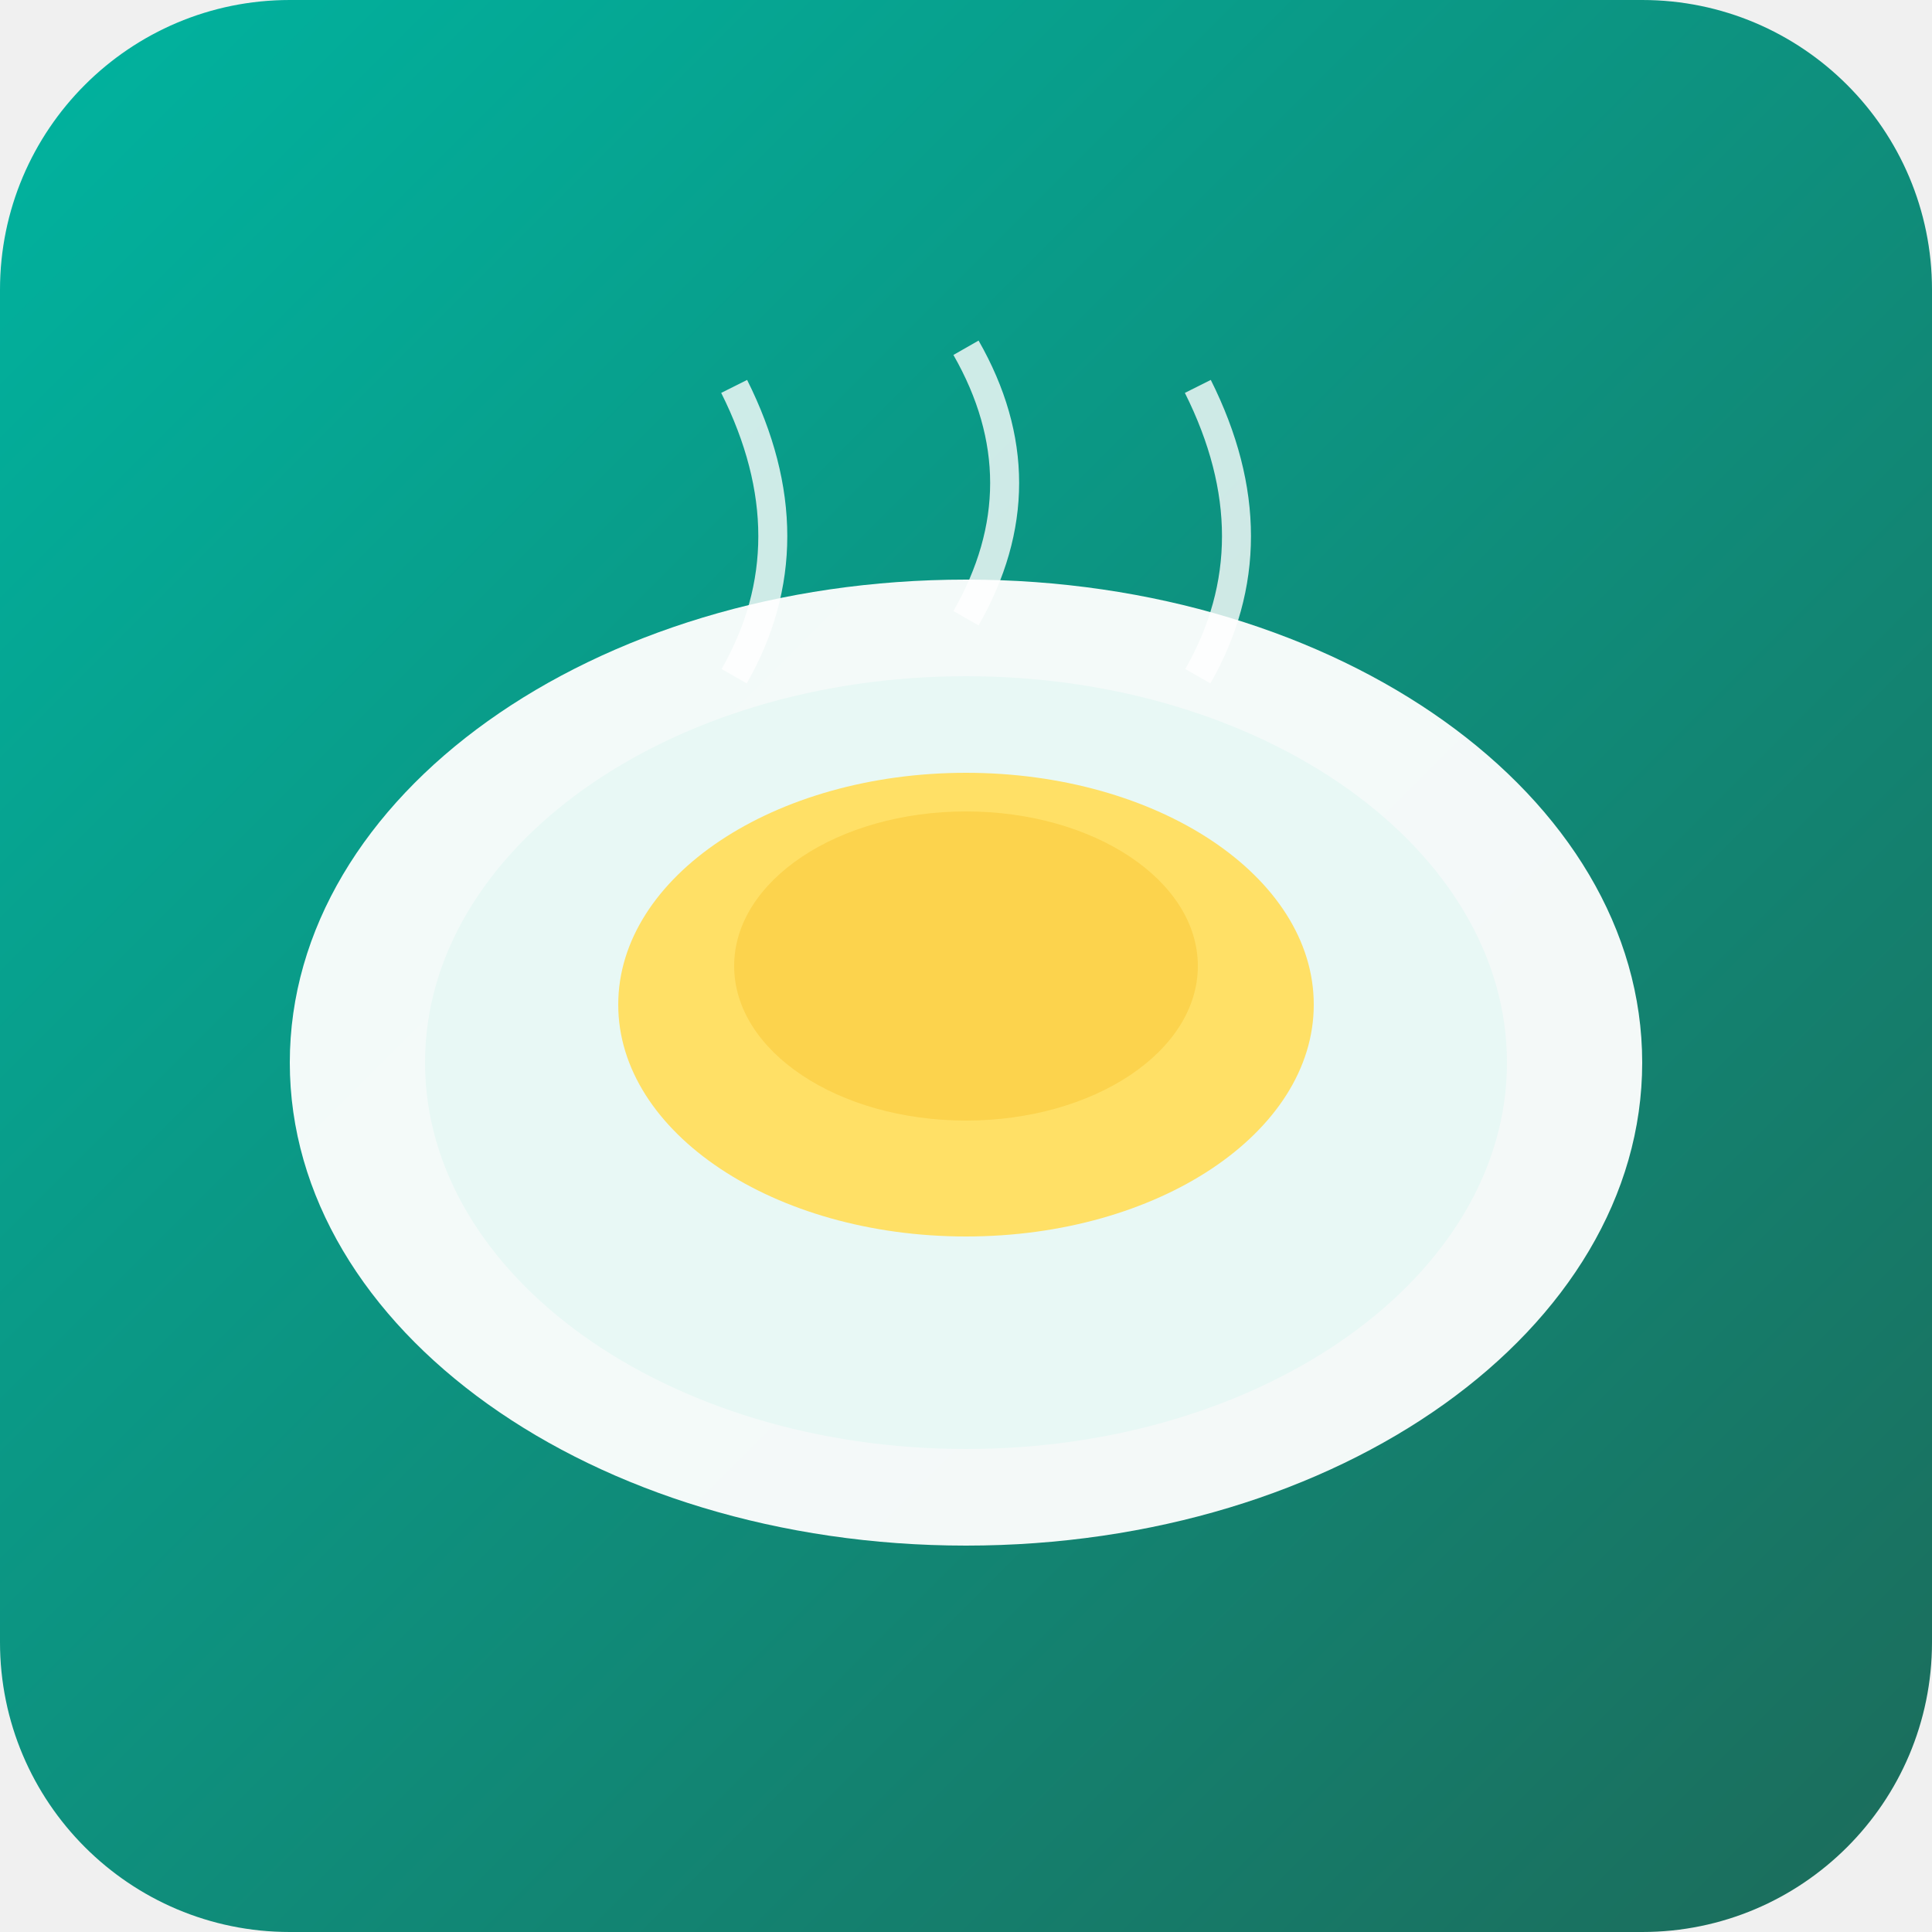
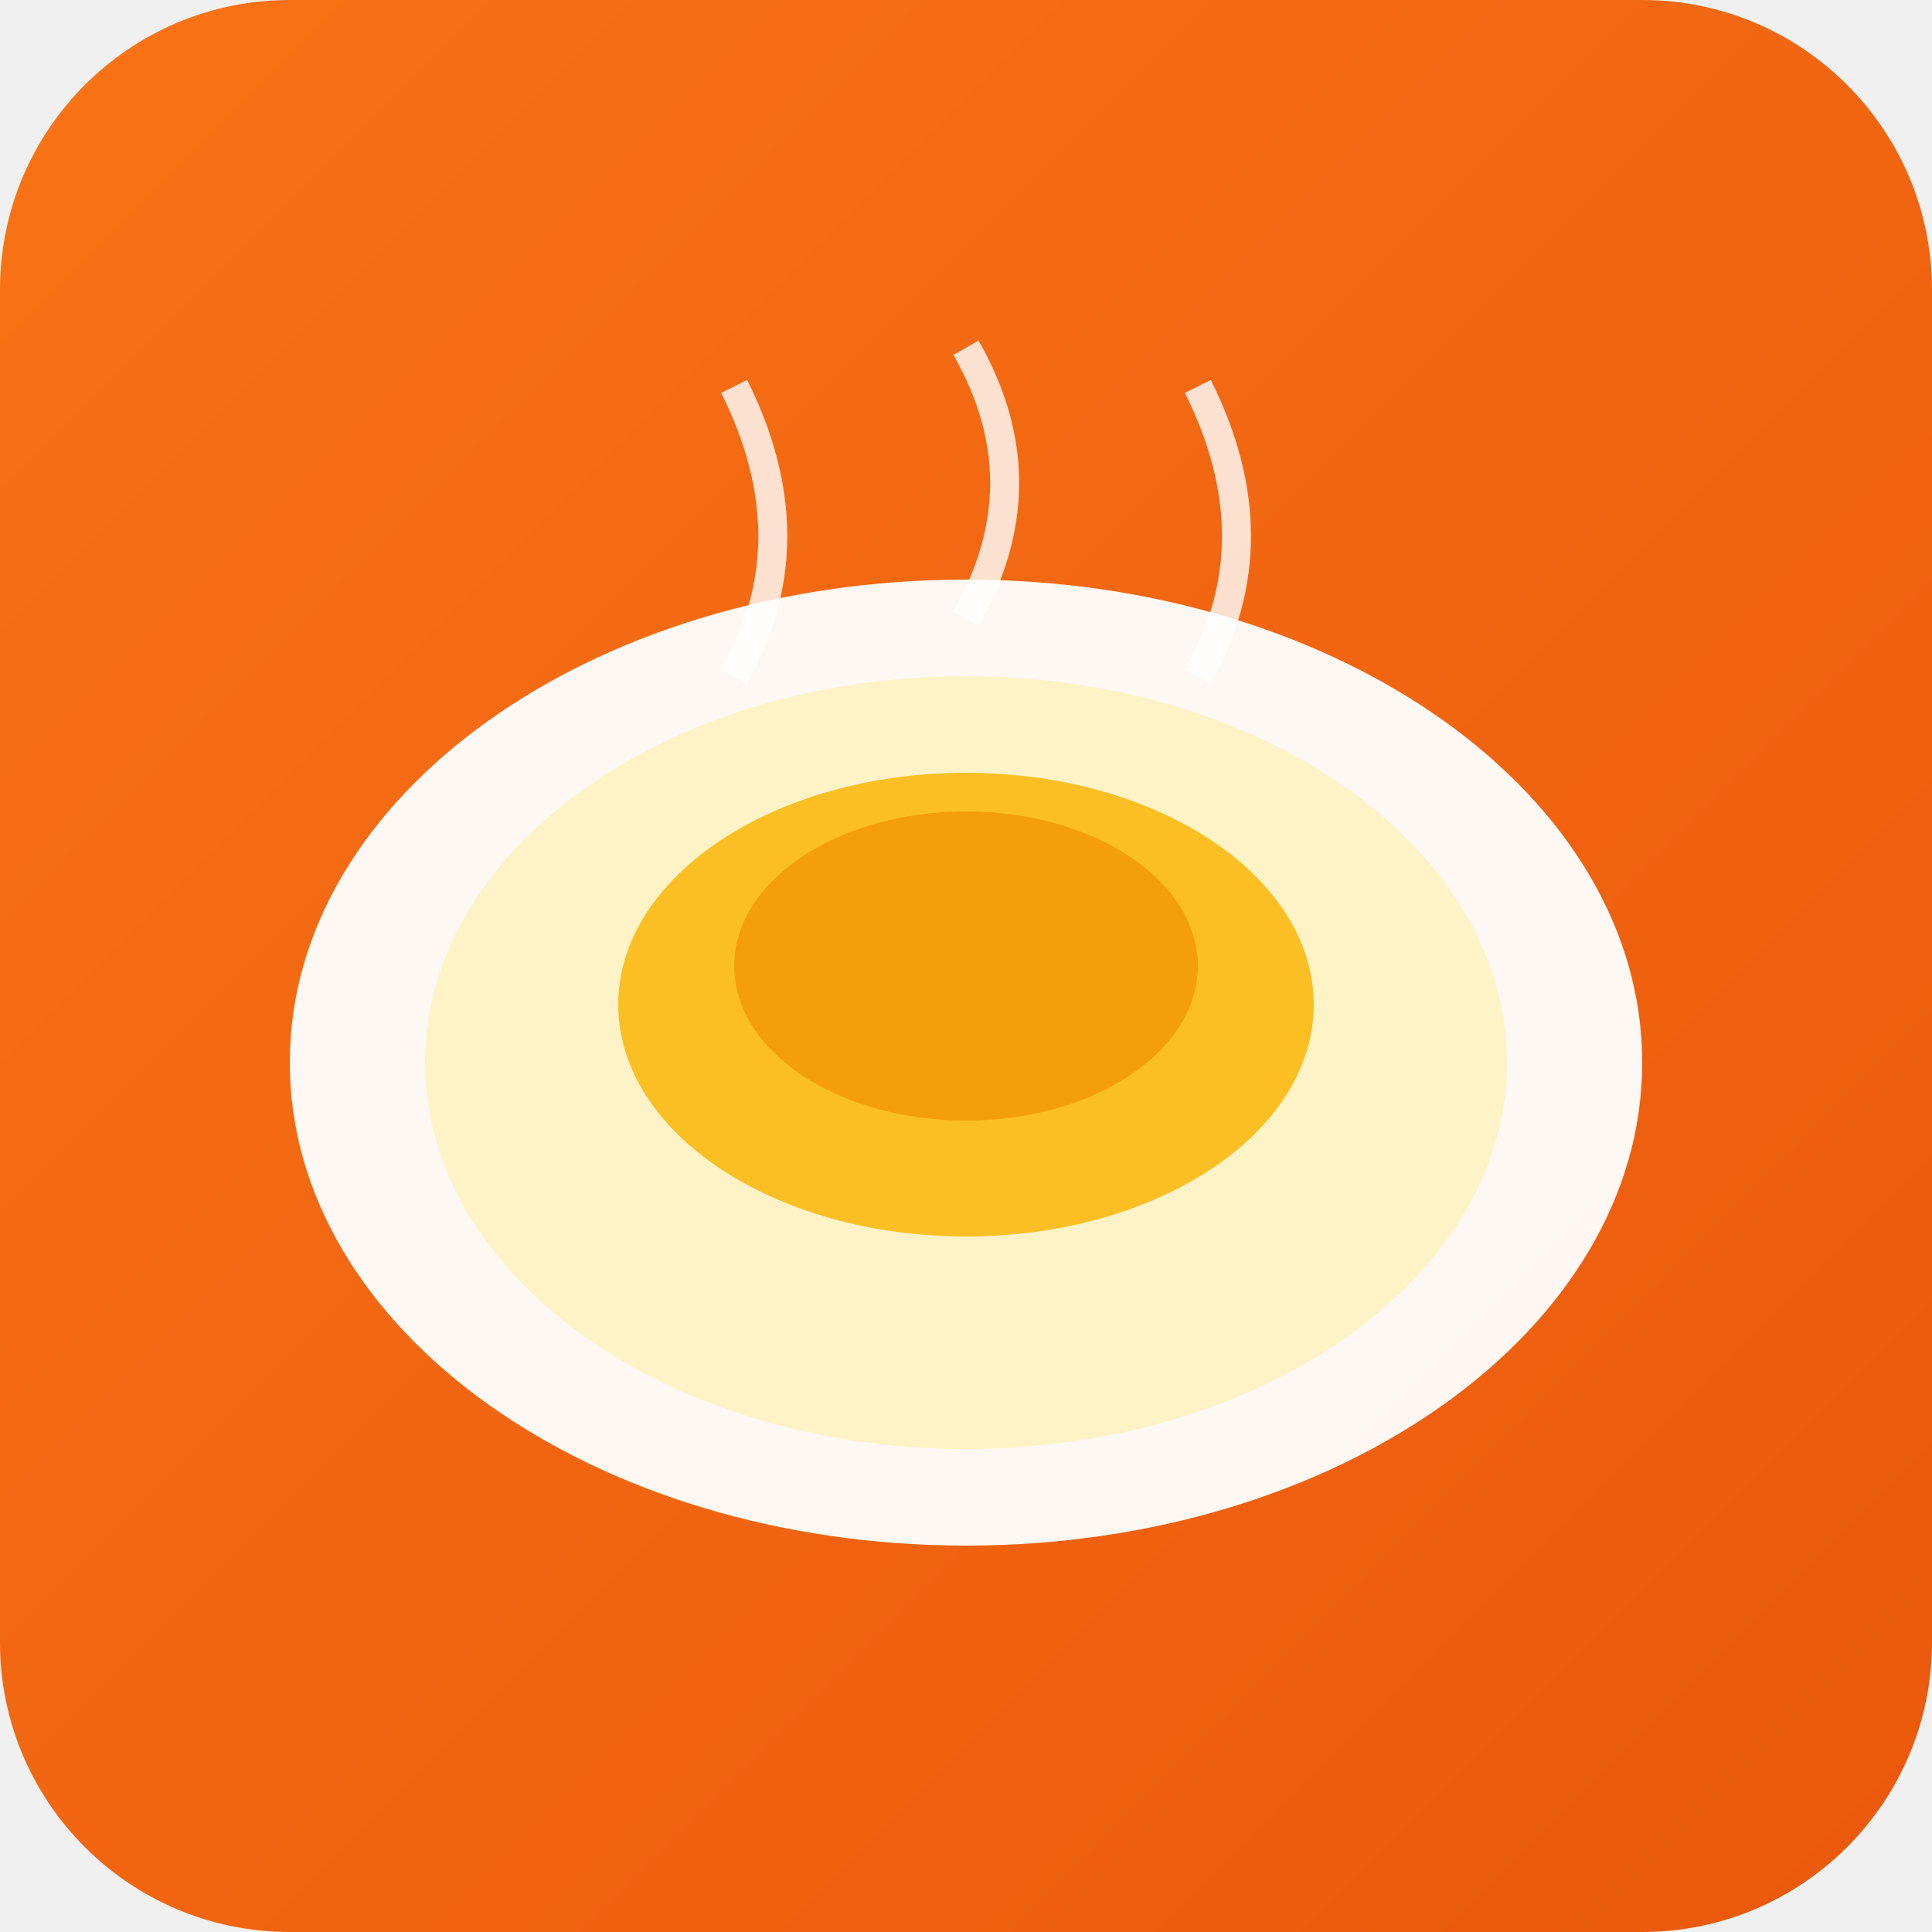
<svg xmlns="http://www.w3.org/2000/svg" width="180" height="180" viewBox="0 0 180 180">
  <defs>
    <linearGradient id="grad" x1="0%" y1="0%" x2="100%" y2="100%">
-       <stop offset="0%" style="stop-color:#00B4A0" />
-       <stop offset="100%" style="stop-color:#1C6B5A" />
+       <stop offset="0%" style="stop-color:#f97316" />
+       <stop offset="100%" style="stop-color:#ea580c" />
    </linearGradient>
  </defs>
  <rect width="180" height="180" rx="27" fill="url(#grad)" />
  <ellipse cx="90" cy="99" rx="63" ry="45" fill="#ffffff" opacity="0.95" />
-   <ellipse cx="90" cy="99" rx="50.4" ry="36" fill="#E8F8F5" />
-   <ellipse cx="90" cy="93.6" rx="32.4" ry="21.6" fill="#FFE066" />
-   <ellipse cx="90" cy="90" rx="21.6" ry="14.4" fill="#FCD34D" />
+   <ellipse cx="90" cy="99" rx="50.4" ry="36" fill="#fef3c7" />
+   <ellipse cx="90" cy="93.6" rx="32.4" ry="21.6" fill="#fbbf24" />
+   <ellipse cx="90" cy="90" rx="21.6" ry="14.4" fill="#f59e0b" />
  <g stroke="#ffffff" stroke-width="2.7" fill="none" opacity="0.8">
    <path d="M68.4 63 Q75.6 50.4 68.4 36" />
    <path d="M90 57.6 Q97.2 45 90 32.4" />
    <path d="M111.6 63 Q118.8 50.4 111.6 36" />
  </g>
</svg>
